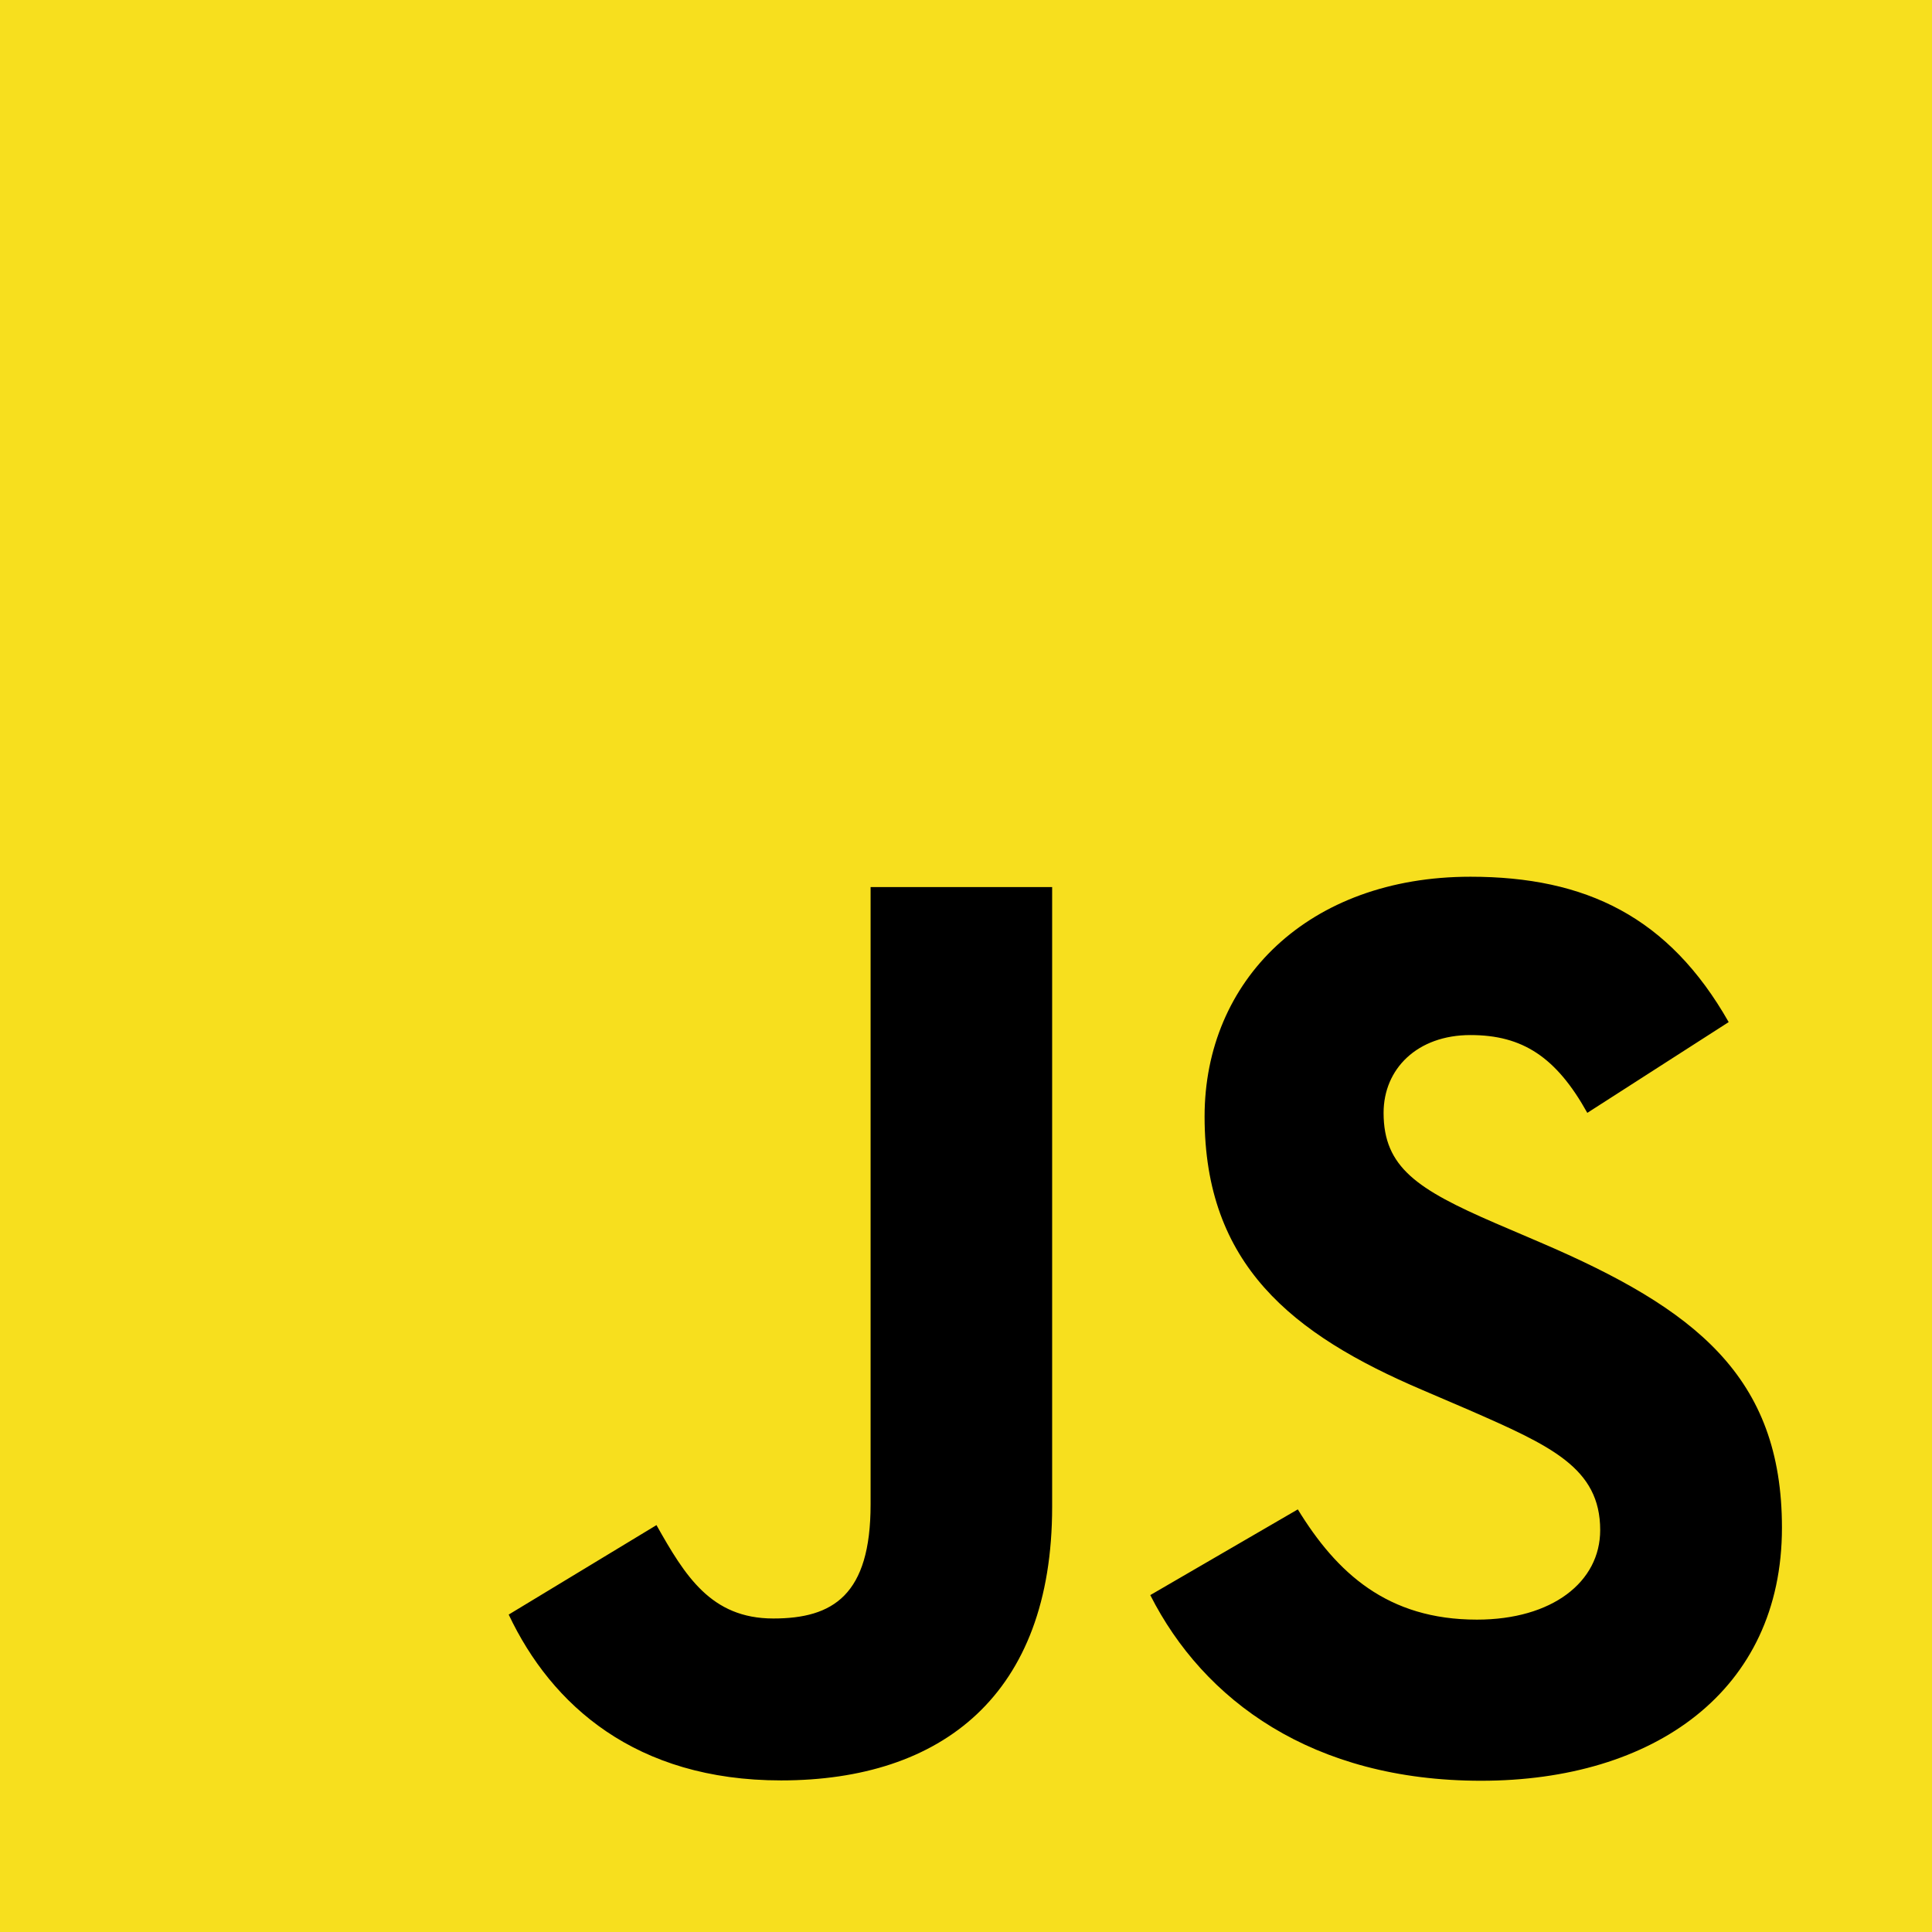
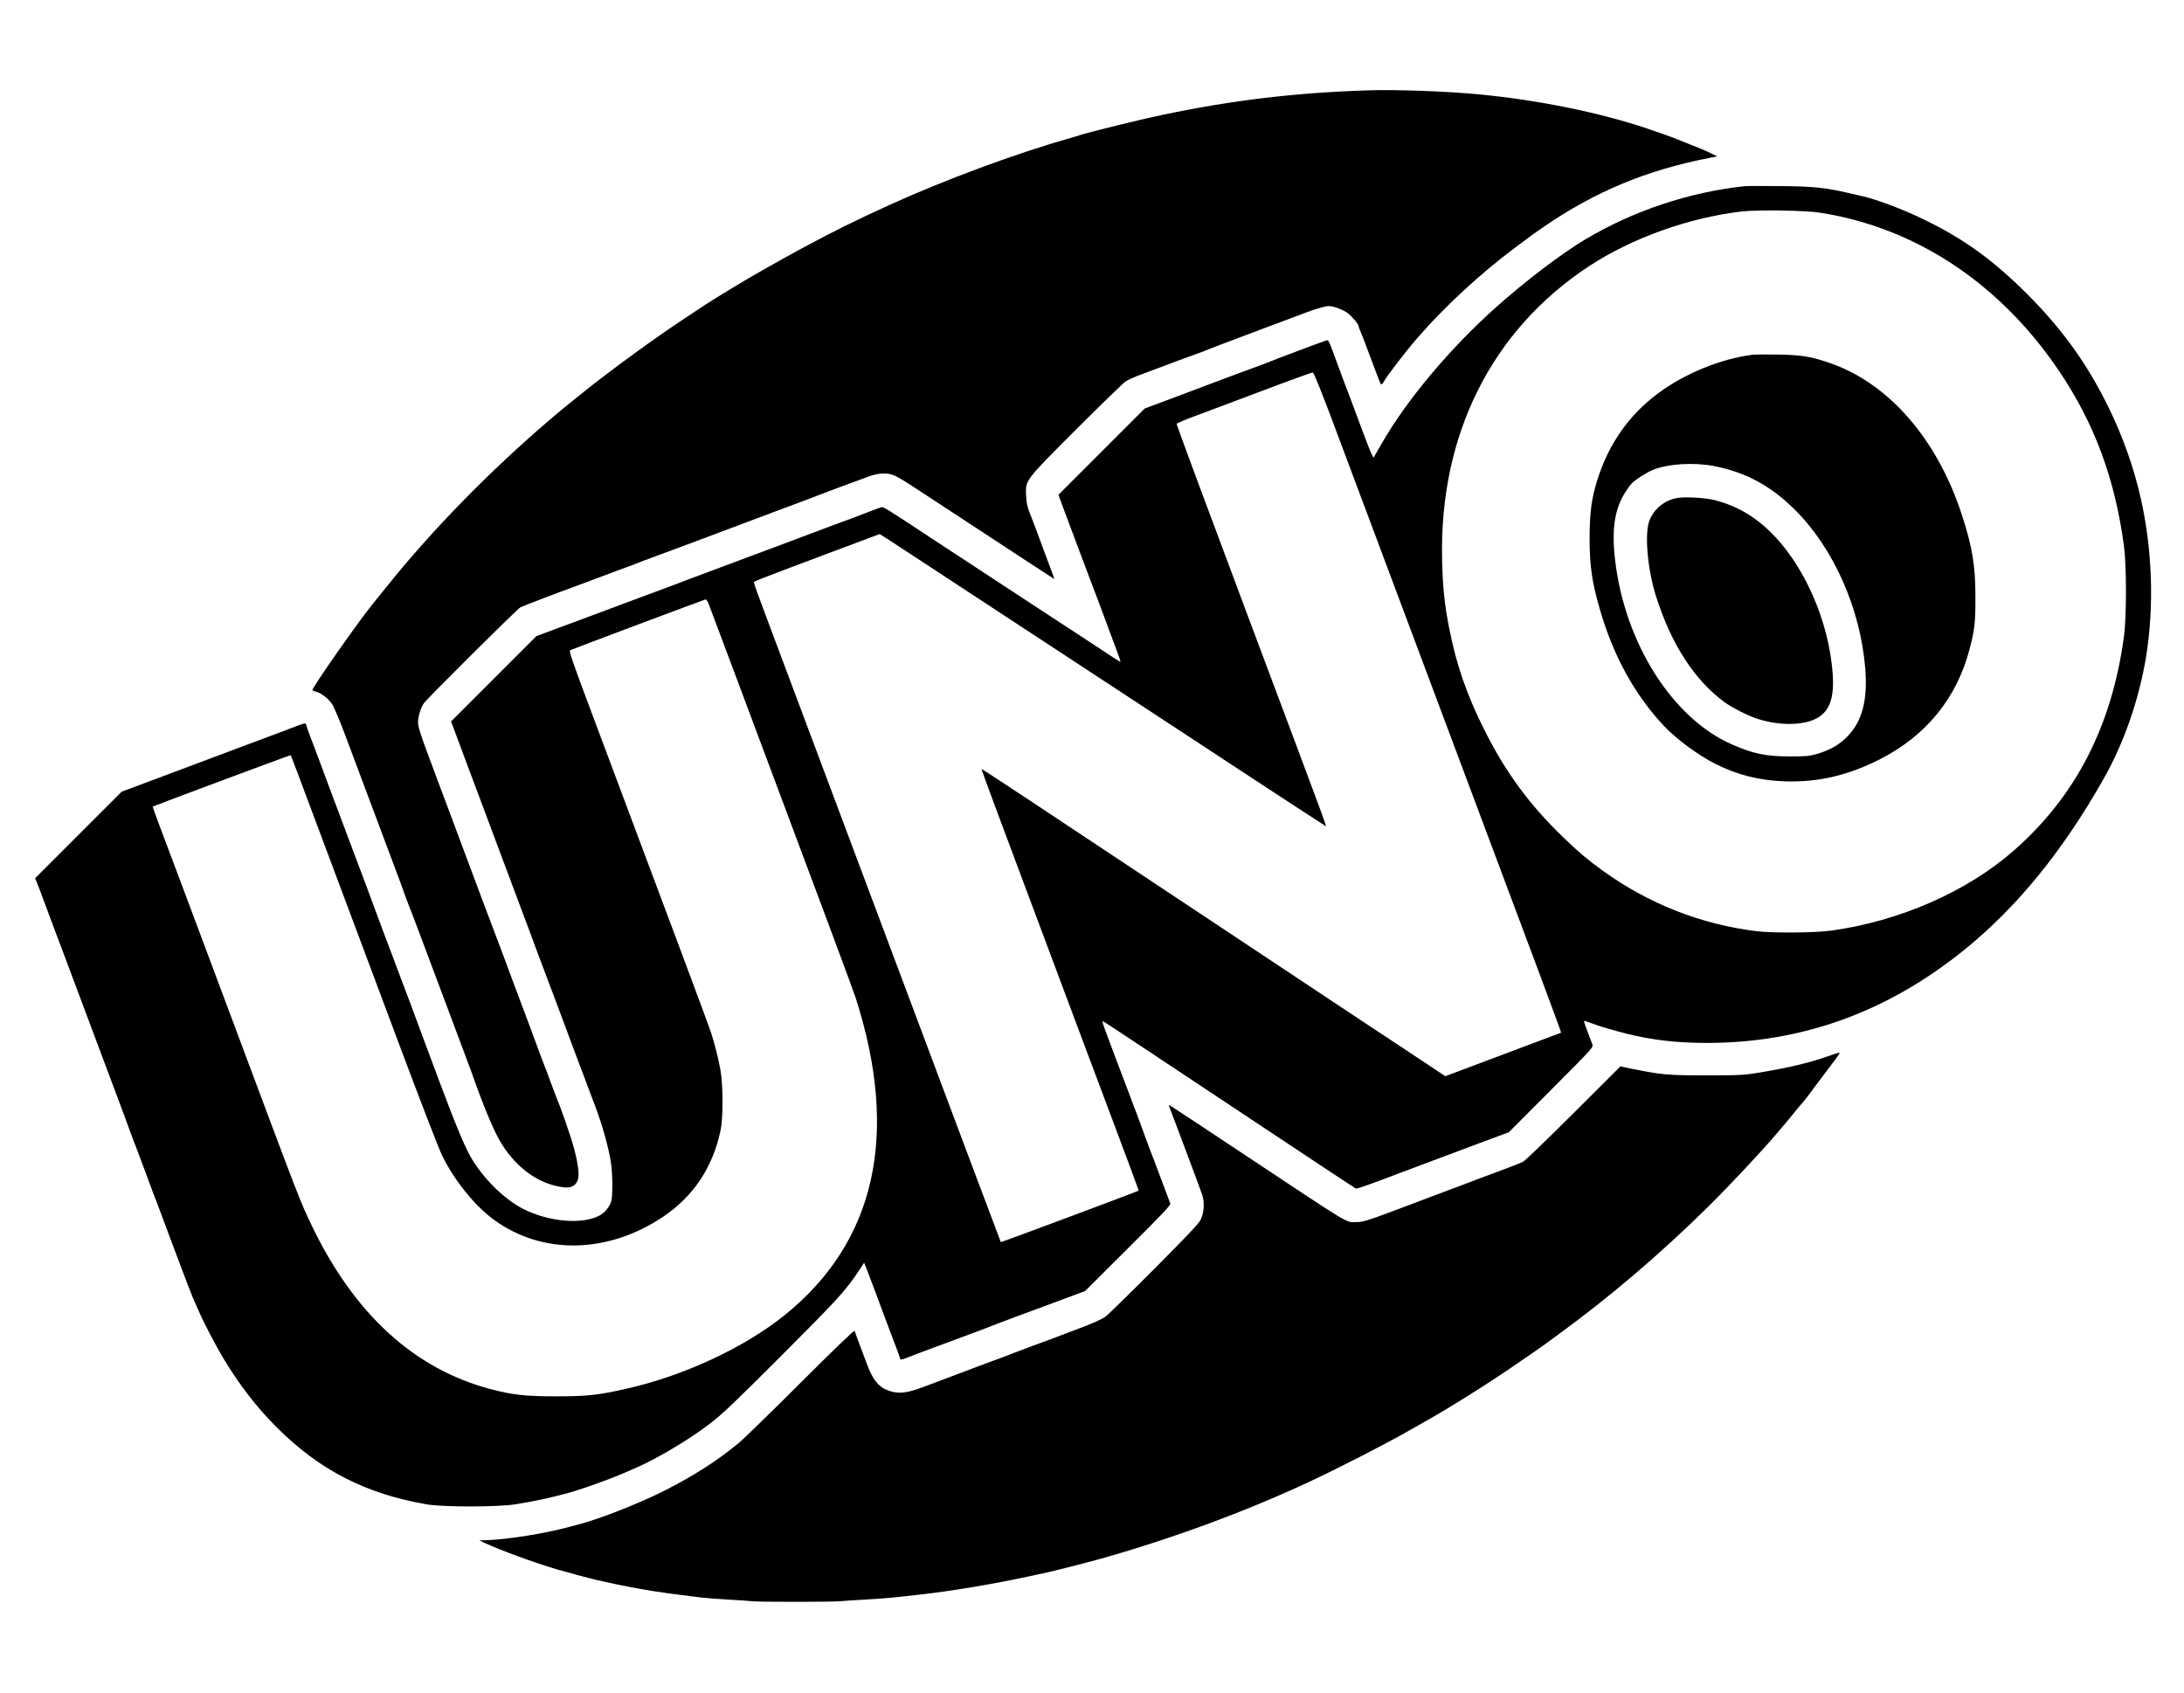
- <svg xmlns="http://www.w3.org/2000/svg" viewBox="0 0 630 630">
-   <rect width="630" height="630" fill="#f7df1e" />
-   <path d="m423.2 492.19c12.69 20.72 29.2 35.95 58.4 35.95 24.53 0 40.2-12.26 40.2-29.2 0-20.3-16.1-27.49-43.1-39.3l-14.8-6.35c-42.72-18.2-71.1-41-71.1-89.2 0-44.4 33.83-78.2 86.7-78.2 37.64 0 64.7 13.1 84.2 47.4l-46.1 29.6c-10.15-18.2-21.1-25.37-38.1-25.37-17.34 0-28.33 11-28.33 25.37 0 17.76 11 24.95 36.4 35.95l14.8 6.34c50.3 21.57 78.7 43.56 78.7 93 0 53.3-41.87 82.5-98.1 82.5-54.98 0-90.5-26.2-107.88-60.54zm-209.13 5.13c9.3 16.5 17.76 30.45 38.1 30.45 19.45 0 31.72-7.61 31.72-37.2v-201.3h59.2v202.1c0 61.3-35.94 89.2-88.4 89.2-47.4 0-74.85-24.53-88.81-54.075z" />
+ <svg xmlns="http://www.w3.org/2000/svg" version="1.0" width="2048pt" height="1587pt" viewBox="0 0 2048 1587" preserveAspectRatio="xMidYMid meet">
+   <g transform="translate(0,1587) scale(0.1,-0.1)" fill="#000000" stroke="none">
+     <path d="M12840 15023 c-681 -21 -1273 -91 -1935 -229 -207 -43 -700 -165 -785 -193 -14 -5 -52 -17 -85 -26 -500 -141 -1176 -391 -1690 -625 -336 -153 -529 -249 -850 -422 -198 -108 -460 -256 -569 -323 -18 -11 -84 -51 -147 -89 -63 -39 -139 -86 -169 -106 -30 -20 -116 -77 -190 -126 -269 -177 -682 -477 -940 -684 -179 -143 -230 -185 -321 -263 -574 -491 -1110 -1040 -1536 -1572 -53 -66 -113 -140 -133 -165 -134 -165 -560 -774 -560 -800 0 -5 13 -11 29 -15 49 -11 121 -65 156 -119 18 -28 77 -168 130 -311 107 -287 418 -1118 472 -1260 19 -49 38 -101 43 -115 14 -42 70 -194 79 -215 13 -29 76 -196 302 -800 111 -297 217 -580 236 -630 18 -49 41 -110 50 -135 110 -313 210 -551 276 -655 148 -236 354 -381 582 -409 70 -9 115 15 133 69 16 47 5 144 -34 291 -29 112 -120 374 -182 524 -6 14 -27 70 -47 125 -19 55 -40 109 -45 120 -8 18 -59 155 -125 335 -13 36 -34 90 -45 120 -12 30 -32 84 -45 120 -13 36 -33 90 -45 120 -11 30 -27 71 -34 90 -57 155 -129 349 -136 365 -8 17 -329 875 -366 975 -16 44 -187 502 -221 590 -13 36 -28 76 -33 90 -5 14 -23 63 -41 110 -71 188 -99 277 -99 316 0 55 27 142 56 181 42 56 875 883 904 898 24 12 355 139 475 182 22 8 137 51 255 95 118 45 233 87 255 95 22 7 49 17 60 22 11 5 56 22 100 39 44 16 143 53 220 82 77 28 169 63 205 76 174 65 198 74 325 122 44 17 262 99 485 182 223 83 414 155 425 160 18 8 273 103 459 171 92 34 173 38 238 12 24 -9 99 -53 168 -98 233 -152 434 -284 682 -447 233 -154 571 -374 630 -412 l26 -17 -28 78 c-16 43 -38 103 -50 133 -12 30 -25 66 -30 80 -12 36 -97 264 -128 340 -19 48 -27 88 -30 153 -6 147 -15 135 472 623 232 231 439 432 461 447 22 14 69 36 105 50 331 125 467 175 570 212 25 8 54 19 65 24 49 21 179 70 570 217 187 70 363 136 390 146 76 30 177 58 205 58 42 0 133 -33 175 -64 40 -29 105 -106 105 -125 0 -6 7 -25 15 -43 17 -38 60 -152 135 -353 28 -77 55 -144 60 -149 5 -4 15 5 24 21 26 52 204 283 321 418 250 288 586 599 914 844 168 126 187 139 264 192 486 334 970 535 1566 650 l64 12 -54 27 c-46 24 -108 50 -349 145 -35 14 -126 46 -255 90 -439 148 -1020 267 -1565 319 -305 30 -778 47 -1040 39z" />
+     <path d="M16360 14124 c-518 -55 -1044 -231 -1491 -497 -221 -131 -562 -390 -839 -637 -433 -386 -843 -875 -1075 -1282 -36 -62 -68 -119 -73 -127 -5 -10 -37 65 -97 225 -48 131 -107 289 -130 349 -24 61 -68 178 -98 260 -105 286 -97 267 -121 262 -21 -5 -514 -190 -551 -207 -11 -5 -69 -27 -130 -49 -60 -22 -159 -59 -220 -81 -60 -23 -137 -52 -170 -64 -80 -30 -226 -85 -355 -134 -58 -22 -144 -54 -191 -71 l-85 -32 -404 -404 -404 -404 11 -33 c6 -18 22 -62 36 -98 14 -36 73 -193 131 -350 59 -157 124 -330 145 -385 22 -55 78 -206 126 -335 48 -129 98 -264 111 -299 13 -35 23 -65 21 -67 -1 -1 -27 14 -58 34 -30 20 -168 111 -307 202 -139 91 -342 224 -451 295 -109 72 -318 209 -465 305 -146 96 -356 234 -465 305 -511 336 -476 315 -507 305 -16 -5 -76 -27 -134 -50 -58 -23 -116 -45 -130 -50 -21 -6 -506 -188 -675 -252 -27 -10 -79 -30 -115 -43 -36 -13 -101 -37 -145 -54 -44 -16 -147 -55 -230 -86 -133 -49 -260 -97 -377 -141 -21 -8 -55 -21 -75 -29 -36 -14 -214 -80 -995 -371 l-348 -129 -400 -400 -401 -401 27 -69 c14 -39 39 -105 55 -148 57 -153 88 -238 244 -652 87 -231 164 -438 172 -460 8 -22 48 -130 90 -240 86 -228 114 -303 148 -395 31 -86 69 -186 155 -415 40 -104 85 -224 100 -265 26 -73 323 -864 362 -965 65 -171 129 -399 148 -535 15 -101 16 -306 2 -355 -15 -52 -64 -110 -113 -135 -155 -80 -437 -61 -673 44 -181 80 -384 268 -514 476 -63 100 -147 299 -303 715 -94 253 -178 478 -186 499 -17 49 -159 429 -178 476 -7 19 -27 73 -45 120 -17 47 -37 101 -45 120 -47 123 -111 293 -150 400 -55 150 -60 163 -260 695 -87 231 -164 436 -171 455 -16 46 -159 427 -191 510 -14 36 -27 75 -30 88 -7 28 3 30 -213 -53 -19 -7 -71 -27 -115 -43 -101 -38 -271 -101 -310 -116 -16 -6 -269 -101 -562 -211 l-532 -199 -406 -406 -406 -406 15 -35 c8 -19 45 -115 81 -214 37 -99 73 -197 81 -217 8 -21 20 -55 28 -75 8 -21 35 -92 60 -158 25 -66 150 -399 277 -740 128 -341 241 -642 251 -670 10 -27 30 -79 43 -115 13 -36 37 -101 53 -145 16 -45 41 -110 55 -145 14 -36 55 -146 92 -245 69 -188 85 -230 110 -292 8 -21 69 -184 135 -362 129 -346 204 -540 219 -568 5 -10 22 -47 37 -83 42 -98 159 -322 227 -435 150 -250 314 -462 497 -645 404 -405 835 -627 1410 -727 153 -26 664 -26 830 0 204 33 318 58 510 110 119 33 373 124 495 177 22 10 84 36 137 59 193 85 497 266 679 406 128 98 221 187 674 640 535 535 610 617 734 807 l44 67 23 -57 c55 -143 118 -311 179 -477 37 -99 82 -219 101 -267 19 -49 34 -92 34 -98 0 -14 15 -12 68 9 26 11 146 56 267 101 121 45 243 90 270 100 28 11 82 31 120 45 83 31 122 46 190 73 28 11 223 84 435 162 l385 143 402 401 c330 328 402 404 397 421 -4 11 -26 70 -49 130 -23 61 -57 151 -75 200 -18 50 -39 104 -46 120 -12 31 -77 205 -124 335 -15 42 -39 105 -53 140 -13 36 -39 103 -56 150 -18 47 -39 101 -46 120 -14 35 -112 297 -166 443 -17 45 -24 75 -16 71 34 -20 363 -238 1317 -872 574 -382 1049 -696 1055 -698 9 -4 180 57 390 138 28 11 79 30 115 43 36 13 90 33 120 45 30 11 71 27 90 34 19 7 189 70 376 141 l342 127 397 398 c391 392 397 398 387 427 -6 15 -20 53 -32 83 -34 89 -49 134 -46 137 1 2 34 -9 72 -23 38 -14 83 -30 99 -34 116 -34 151 -44 235 -65 238 -59 466 -85 748 -85 888 0 1688 289 2407 869 499 403 925 926 1311 1607 193 341 334 750 399 1149 76 473 58 1003 -50 1480 -66 293 -168 580 -305 860 -197 402 -433 730 -759 1056 -326 325 -596 520 -977 704 -186 91 -439 186 -569 215 -22 5 -80 19 -130 30 -221 51 -325 62 -640 65 -165 2 -316 1 -335 -1z m710 -249 c895 -140 1684 -663 2238 -1483 331 -490 525 -1012 609 -1642 25 -189 25 -668 -1 -855 -114 -834 -450 -1488 -1026 -1996 -441 -389 -1074 -667 -1720 -756 -155 -21 -546 -24 -700 -5 -520 64 -1010 256 -1443 569 -137 99 -227 174 -365 308 -320 308 -545 614 -745 1015 -162 322 -260 608 -326 941 -46 233 -62 389 -68 650 -27 1171 464 2152 1378 2753 400 262 927 452 1423 512 153 18 603 12 746 -11z m-4576 -1950 c1203 -3214 1744 -4659 1928 -5148 121 -324 219 -589 217 -591 -3 -2 -637 -240 -1035 -389 l-51 -19 -384 255 c-211 139 -715 473 -1119 742 -2604 1730 -2841 1887 -2846 1882 -2 -2 188 -514 422 -1138 234 -624 467 -1246 518 -1384 52 -137 193 -515 315 -839 122 -324 220 -590 219 -591 -7 -7 -1290 -486 -1293 -483 -2 1 -472 1254 -1045 2783 -573 1529 -1093 2917 -1156 3084 -63 167 -114 309 -114 316 0 15 -22 6 672 267 l507 190 73 -46 c40 -26 139 -91 220 -144 81 -53 428 -281 770 -505 343 -225 853 -559 1133 -743 281 -184 635 -417 788 -517 152 -100 366 -240 475 -312 264 -174 704 -460 719 -469 16 -9 61 -131 -726 1969 -369 984 -670 1794 -667 1800 2 6 73 37 157 68 85 31 368 138 629 236 261 99 482 179 490 178 10 -2 70 -150 184 -452z m-5851 -1712 c8 -21 139 -371 292 -778 803 -2144 1065 -2848 1088 -2920 414 -1286 187 -2294 -669 -2981 -381 -305 -947 -568 -1486 -688 -265 -60 -363 -70 -653 -70 -292 0 -407 13 -620 69 -712 190 -1273 703 -1670 1529 -112 233 -99 199 -765 1981 -325 869 -622 1663 -661 1764 -38 101 -68 185 -67 187 7 6 1290 485 1293 482 6 -6 59 -148 358 -948 168 -448 463 -1238 657 -1755 193 -517 376 -990 406 -1051 115 -236 309 -475 492 -607 453 -326 1062 -314 1579 32 285 191 467 464 540 811 25 118 24 424 -1 565 -21 116 -54 247 -91 360 -23 70 -384 1036 -1111 2975 -196 523 -221 596 -206 603 35 16 1258 475 1268 476 7 1 19 -16 27 -36z" />
+     <path d="M16440 12544 c-302 -37 -644 -177 -895 -365 -270 -202 -457 -468 -564 -802 -57 -180 -75 -315 -75 -562 1 -259 23 -407 98 -665 125 -431 324 -793 596 -1084 115 -123 327 -280 485 -359 210 -105 410 -155 650 -164 313 -10 593 54 895 208 431 219 719 572 839 1031 48 181 56 254 55 493 0 292 -29 466 -126 764 -228 705 -678 1227 -1223 1421 -186 66 -280 82 -500 85 -110 2 -216 1 -235 -1z m-370 -1044 c304 -59 538 -186 771 -420 357 -360 605 -922 650 -1478 24 -300 -29 -498 -171 -642 -75 -76 -164 -126 -285 -161 -70 -20 -102 -23 -255 -22 -223 0 -337 24 -541 113 -557 245 -1003 949 -1094 1730 -33 282 -5 473 93 630 19 30 46 68 61 84 33 36 142 106 201 130 143 57 380 72 570 36z" />
+     <path d="M15727 11200 c-118 -21 -215 -100 -259 -209 -49 -122 -19 -462 62 -716 144 -450 358 -780 640 -989 69 -51 222 -128 308 -156 204 -66 427 -65 556 3 147 78 185 243 132 587 -56 365 -220 749 -437 1020 -188 235 -393 374 -650 440 -87 23 -280 33 -352 20z" />
+     <path d="M17135 5963 c-182 -63 -361 -105 -630 -150 -151 -25 -179 -27 -505 -27 -366 0 -411 4 -710 64 l-95 20 -440 -439 c-242 -241 -454 -446 -472 -455 -30 -15 -184 -74 -353 -136 -42 -15 -105 -39 -140 -53 -36 -14 -110 -42 -165 -62 -122 -46 -229 -86 -332 -125 -470 -178 -505 -190 -572 -190 -110 1 -5 -62 -1131 685 -697 462 -635 423 -626 399 24 -61 293 -778 308 -824 25 -72 20 -168 -12 -236 -18 -37 -122 -148 -434 -461 -226 -227 -432 -429 -459 -449 -33 -25 -115 -62 -270 -120 -238 -91 -333 -126 -412 -154 -27 -10 -111 -42 -185 -70 -74 -29 -164 -63 -200 -75 -36 -13 -90 -33 -120 -45 -79 -30 -114 -43 -220 -83 -52 -19 -169 -63 -260 -98 -191 -73 -260 -83 -355 -54 -103 33 -160 101 -218 260 -14 39 -35 95 -47 125 -12 30 -30 80 -41 110 -10 30 -22 62 -25 69 -3 10 -173 -153 -507 -486 -276 -276 -540 -533 -587 -571 -202 -165 -409 -297 -676 -434 -231 -118 -607 -267 -799 -318 -16 -4 -64 -17 -105 -28 -222 -61 -577 -118 -775 -125 l-70 -2 50 -24 c144 -67 465 -185 675 -247 100 -29 309 -85 370 -99 36 -8 97 -21 135 -30 99 -22 250 -51 390 -74 108 -17 206 -31 462 -62 45 -5 158 -14 250 -19 92 -5 197 -12 232 -16 79 -7 756 -7 826 1 27 3 130 10 228 15 175 10 245 16 507 46 307 34 704 101 1040 174 52 12 115 25 140 30 61 12 412 102 530 135 670 190 1346 439 1940 716 275 128 706 349 935 479 66 37 136 77 155 88 227 127 572 343 833 522 129 87 262 180 307 213 30 23 78 57 105 77 491 358 957 755 1414 1205 196 193 526 546 646 690 27 33 52 62 55 65 4 3 37 43 75 90 38 47 85 103 104 125 20 23 50 61 68 85 17 25 88 119 157 210 69 90 126 168 126 172 0 10 2 11 -115 -29z" />
+   </g>
</svg>
